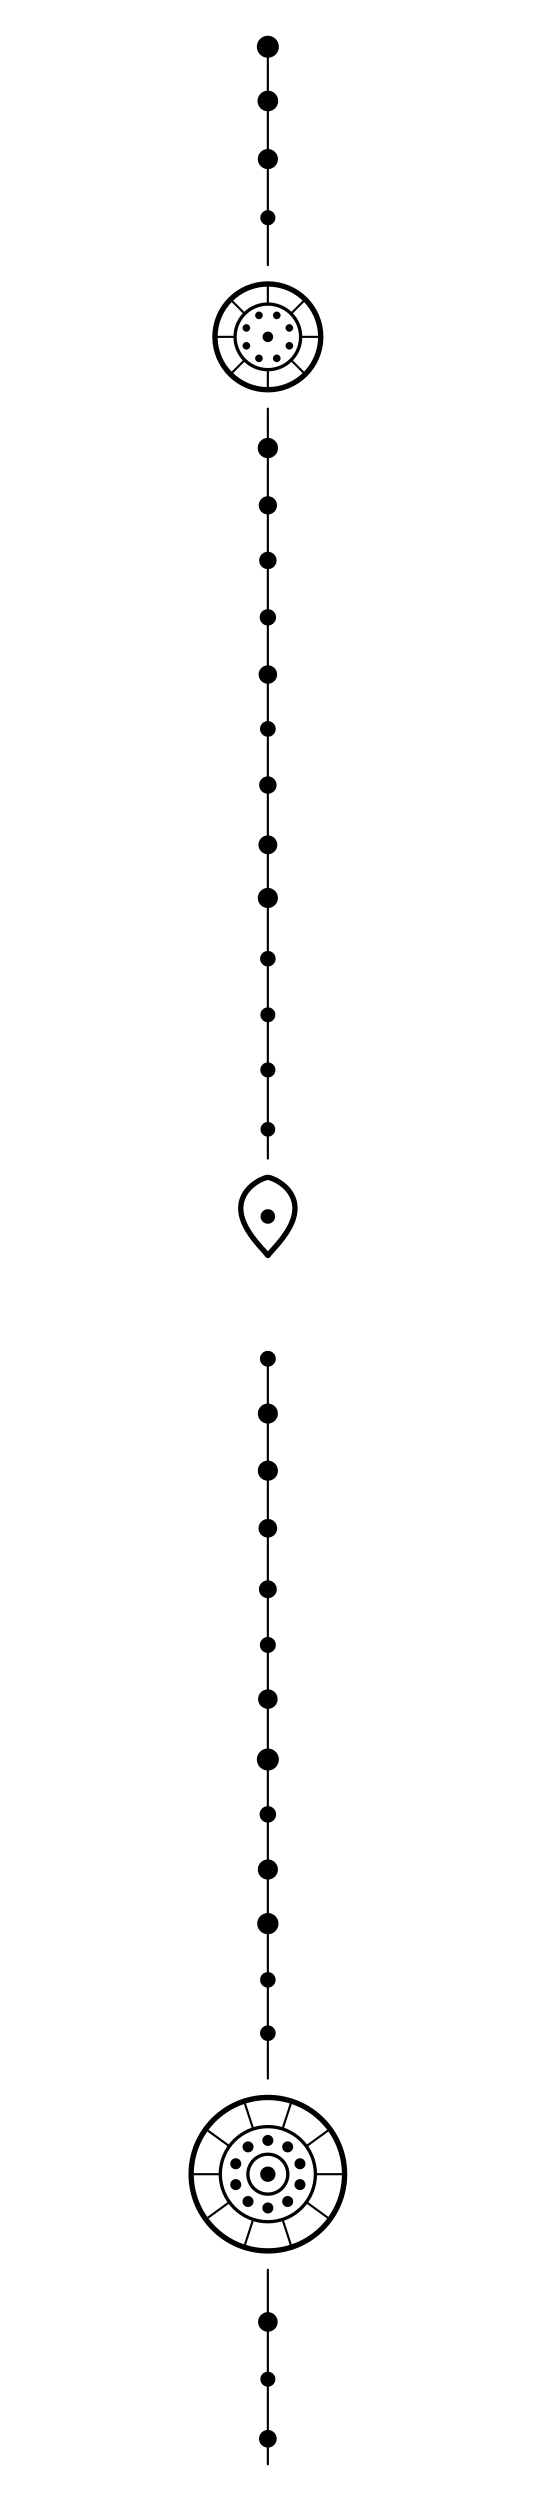
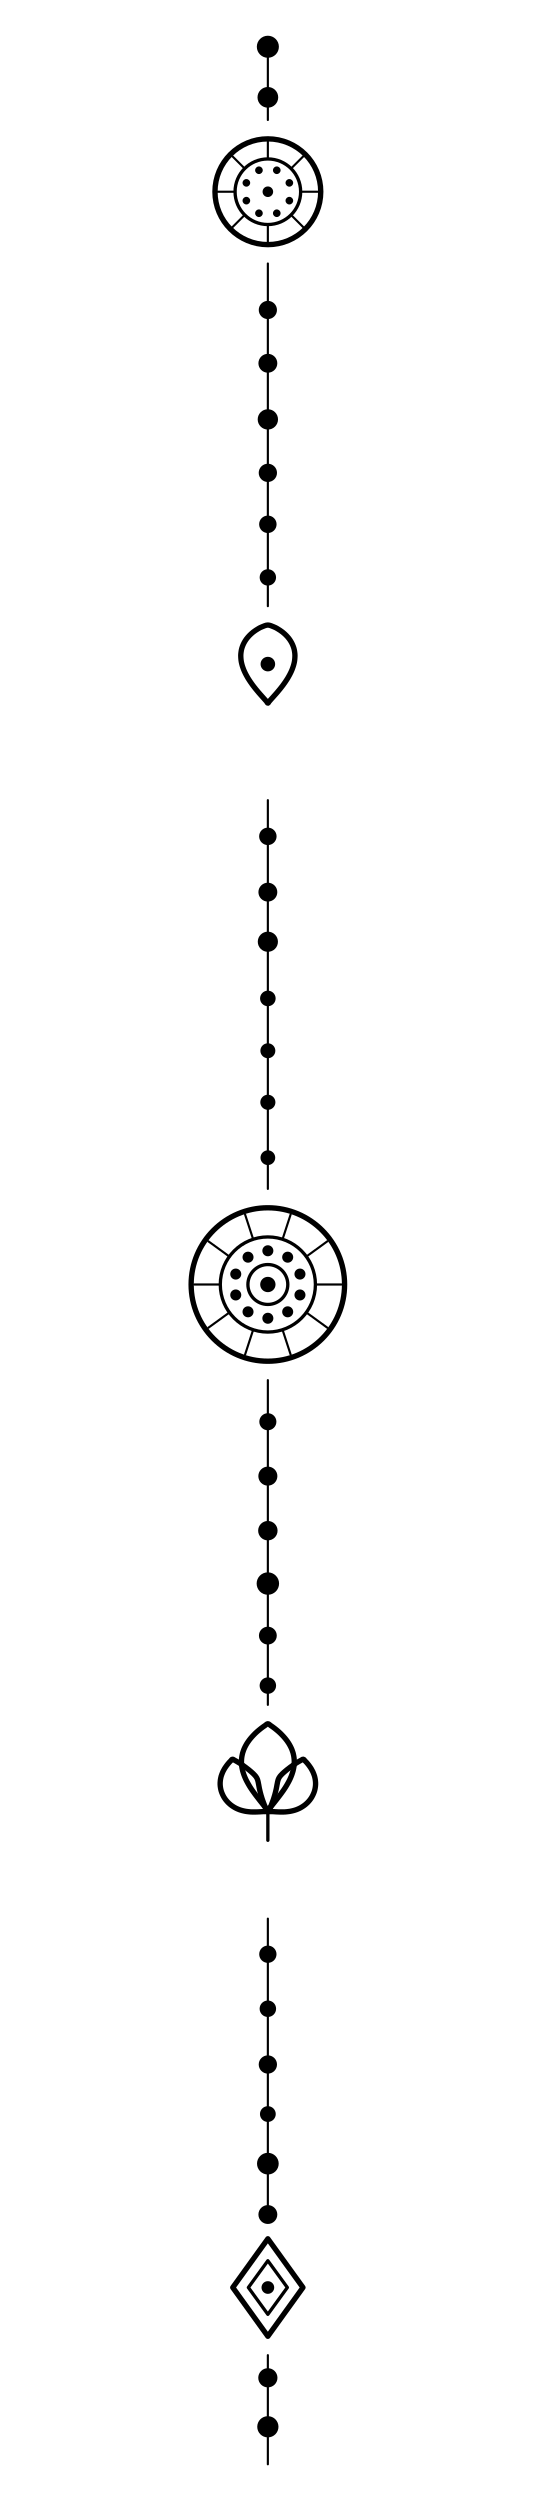
<svg xmlns="http://www.w3.org/2000/svg" viewBox="0 0 150 700" width="150" height="700">
  <g transform="translate(75,-8.06) scale(1.05767)" fill="none" stroke="#000000" stroke-linecap="round" stroke-linejoin="round">
    <g stroke-width="1.418">
-       <circle cx="0" cy="96.8" r="14" />
-       <path d="M0,340 C0.12,340 0.24,339.69 0.37,339.53 C0.5,339.37 0.65,339.22 0.78,339.06 C0.92,338.9 1.06,338.75 1.2,338.59 C1.34,338.43 1.49,338.28 1.62,338.12 C1.76,337.96 1.9,337.81 2.04,337.65 C2.18,337.49 2.31,337.34 2.45,337.18 C2.58,337.02 2.71,336.87 2.84,336.71 C2.97,336.55 3.1,336.4 3.23,336.24 C3.35,336.08 3.48,335.93 3.6,335.77 C3.72,335.61 3.84,335.46 3.96,335.3 C4.08,335.14 4.19,334.99 4.3,334.83 C4.41,334.67 4.52,334.52 4.63,334.36 C4.74,334.2 4.84,334.05 4.94,333.89 C5.04,333.73 5.14,333.58 5.24,333.42 C5.33,333.26 5.43,333.11 5.51,332.95 C5.6,332.79 5.69,332.64 5.77,332.48 C5.86,332.32 5.94,332.17 6.01,332.01 C6.09,331.85 6.16,331.7 6.23,331.54 C6.3,331.38 6.37,331.23 6.43,331.07 C6.49,330.91 6.55,330.76 6.6,330.6 C6.66,330.44 6.71,330.29 6.76,330.13 C6.8,329.97 6.85,329.82 6.89,329.66 C6.93,329.5 6.96,329.35 7,329.19 C7.03,329.03 7.05,328.88 7.08,328.72 C7.1,328.56 7.12,328.41 7.13,328.25 C7.15,328.09 7.16,327.94 7.16,327.78 C7.17,327.62 7.17,327.47 7.17,327.31 C7.16,327.15 7.15,327 7.14,326.84 C7.13,326.68 7.11,326.53 7.08,326.37 C7.06,326.21 7.03,326.06 7,325.9 C6.96,325.74 6.92,325.59 6.88,325.43 C6.83,325.27 6.78,325.12 6.72,324.96 C6.67,324.8 6.6,324.65 6.53,324.49 C6.46,324.33 6.39,324.18 6.3,324.02 C6.22,323.86 6.13,323.71 6.03,323.55 C5.93,323.39 5.83,323.24 5.72,323.08 C5.6,322.92 5.48,322.77 5.35,322.61 C5.22,322.45 5.08,322.3 4.93,322.14 C4.78,321.98 4.62,321.83 4.45,321.67 C4.28,321.51 4.1,321.36 3.9,321.2 C3.7,321.04 3.49,320.89 3.25,320.73 C3.02,320.57 2.78,320.42 2.5,320.26 C2.21,320.1 1.97,319.95 1.55,319.79 C1.14,319.63 0.52,319.32 0,319.32 C-0.52,319.32 -1.14,319.63 -1.55,319.79 C-1.97,319.95 -2.21,320.1 -2.5,320.26 C-2.78,320.42 -3.02,320.57 -3.25,320.73 C-3.49,320.89 -3.7,321.04 -3.9,321.2 C-4.1,321.36 -4.28,321.51 -4.45,321.67 C-4.62,321.83 -4.78,321.98 -4.93,322.14 C-5.08,322.3 -5.22,322.45 -5.35,322.61 C-5.48,322.77 -5.6,322.92 -5.72,323.08 C-5.83,323.24 -5.93,323.39 -6.03,323.55 C-6.13,323.71 -6.22,323.86 -6.3,324.02 C-6.39,324.18 -6.46,324.33 -6.53,324.49 C-6.6,324.65 -6.67,324.8 -6.72,324.96 C-6.78,325.12 -6.83,325.27 -6.88,325.43 C-6.92,325.59 -6.96,325.74 -7,325.9 C-7.03,326.06 -7.06,326.21 -7.08,326.37 C-7.11,326.53 -7.13,326.68 -7.14,326.84 C-7.15,327 -7.16,327.15 -7.17,327.31 C-7.17,327.47 -7.17,327.62 -7.16,327.78 C-7.16,327.94 -7.15,328.09 -7.13,328.25 C-7.12,328.41 -7.1,328.56 -7.08,328.72 C-7.05,328.88 -7.03,329.03 -7,329.19 C-6.96,329.35 -6.93,329.5 -6.89,329.66 C-6.85,329.82 -6.8,329.97 -6.76,330.13 C-6.71,330.29 -6.66,330.44 -6.6,330.6 C-6.55,330.76 -6.49,330.91 -6.43,331.07 C-6.37,331.23 -6.3,331.38 -6.23,331.54 C-6.16,331.7 -6.09,331.85 -6.01,332.01 C-5.94,332.17 -5.86,332.32 -5.77,332.48 C-5.69,332.64 -5.6,332.79 -5.51,332.95 C-5.43,333.11 -5.33,333.26 -5.24,333.42 C-5.14,333.58 -5.04,333.73 -4.94,333.89 C-4.84,334.05 -4.74,334.2 -4.63,334.36 C-4.52,334.52 -4.41,334.67 -4.3,334.83 C-4.19,334.99 -4.08,335.14 -3.96,335.3 C-3.84,335.46 -3.72,335.61 -3.6,335.77 C-3.48,335.93 -3.35,336.08 -3.23,336.24 C-3.1,336.4 -2.97,336.55 -2.84,336.71 C-2.71,336.87 -2.58,337.02 -2.45,337.18 C-2.31,337.34 -2.18,337.49 -2.04,337.65 C-1.9,337.81 -1.76,337.96 -1.62,338.12 C-1.49,338.28 -1.34,338.43 -1.2,338.59 C-1.06,338.75 -0.92,338.9 -0.78,339.06 C-0.65,339.22 -0.5,339.37 -0.37,339.53 C-0.24,339.69 -0.12,340 0,340 Z" />
-       <circle cx="0" cy="583.2" r="20.31" />
+       <circle cx="0" cy="58.38" r="14" />
+       <path d="M0,193.77 C0.12,193.77 0.24,193.45 0.37,193.3 C0.5,193.14 0.65,192.98 0.78,192.83 C0.92,192.67 1.06,192.51 1.2,192.36 C1.34,192.2 1.49,192.04 1.62,191.89 C1.76,191.73 1.9,191.57 2.04,191.42 C2.18,191.26 2.31,191.1 2.45,190.95 C2.58,190.79 2.71,190.63 2.84,190.48 C2.97,190.32 3.1,190.16 3.23,190.01 C3.35,189.85 3.48,189.69 3.6,189.54 C3.72,189.38 3.84,189.22 3.96,189.07 C4.08,188.91 4.19,188.75 4.3,188.6 C4.41,188.44 4.52,188.28 4.63,188.13 C4.74,187.97 4.84,187.81 4.94,187.66 C5.04,187.5 5.14,187.34 5.24,187.19 C5.33,187.03 5.43,186.87 5.51,186.72 C5.6,186.56 5.69,186.4 5.77,186.25 C5.86,186.09 5.94,185.93 6.01,185.78 C6.09,185.62 6.16,185.46 6.23,185.31 C6.3,185.15 6.37,184.99 6.43,184.84 C6.49,184.68 6.55,184.52 6.6,184.37 C6.66,184.21 6.71,184.05 6.76,183.9 C6.8,183.74 6.85,183.58 6.89,183.43 C6.93,183.27 6.96,183.11 7,182.96 C7.03,182.8 7.05,182.64 7.08,182.49 C7.1,182.33 7.12,182.17 7.13,182.02 C7.15,181.86 7.16,181.7 7.16,181.55 C7.17,181.39 7.17,181.23 7.17,181.08 C7.16,180.92 7.15,180.76 7.14,180.61 C7.13,180.45 7.11,180.29 7.08,180.14 C7.06,179.98 7.03,179.82 7,179.67 C6.96,179.51 6.92,179.35 6.88,179.2 C6.83,179.04 6.78,178.88 6.72,178.73 C6.67,178.57 6.6,178.41 6.53,178.26 C6.46,178.1 6.39,177.94 6.3,177.79 C6.22,177.63 6.13,177.47 6.03,177.32 C5.93,177.16 5.83,177 5.72,176.85 C5.6,176.69 5.48,176.53 5.35,176.38 C5.22,176.22 5.08,176.06 4.93,175.91 C4.78,175.75 4.62,175.59 4.45,175.44 C4.28,175.28 4.1,175.12 3.9,174.97 C3.7,174.81 3.49,174.65 3.25,174.5 C3.02,174.34 2.78,174.18 2.5,174.03 C2.21,173.87 1.97,173.71 1.55,173.56 C1.14,173.4 0.52,173.09 0,173.09 C-0.52,173.09 -1.14,173.4 -1.55,173.56 C-1.97,173.71 -2.21,173.87 -2.5,174.03 C-2.78,174.18 -3.02,174.34 -3.25,174.5 C-3.49,174.65 -3.7,174.81 -3.9,174.97 C-4.1,175.12 -4.28,175.28 -4.45,175.44 C-4.62,175.59 -4.78,175.75 -4.93,175.91 C-5.08,176.06 -5.22,176.22 -5.35,176.38 C-5.48,176.53 -5.6,176.69 -5.72,176.85 C-5.83,177 -5.93,177.16 -6.03,177.32 C-6.13,177.47 -6.22,177.63 -6.3,177.79 C-6.39,177.94 -6.46,178.1 -6.53,178.26 C-6.6,178.41 -6.67,178.57 -6.72,178.73 C-6.78,178.88 -6.83,179.04 -6.88,179.2 C-6.92,179.35 -6.96,179.51 -7,179.67 C-7.03,179.82 -7.06,179.98 -7.08,180.14 C-7.11,180.29 -7.13,180.45 -7.14,180.61 C-7.15,180.76 -7.16,180.92 -7.17,181.08 C-7.17,181.23 -7.17,181.39 -7.16,181.55 C-7.16,181.7 -7.15,181.86 -7.13,182.02 C-7.12,182.17 -7.1,182.33 -7.08,182.49 C-7.05,182.64 -7.03,182.8 -7,182.96 C-6.96,183.11 -6.93,183.27 -6.89,183.43 C-6.85,183.58 -6.8,183.74 -6.76,183.9 C-6.71,184.05 -6.66,184.21 -6.6,184.37 C-6.55,184.52 -6.49,184.68 -6.43,184.84 C-6.37,184.99 -6.3,185.15 -6.23,185.31 C-6.16,185.46 -6.09,185.62 -6.01,185.78 C-5.94,185.93 -5.86,186.09 -5.77,186.25 C-5.69,186.4 -5.6,186.56 -5.51,186.72 C-5.43,186.87 -5.33,187.03 -5.24,187.19 C-5.14,187.34 -5.04,187.5 -4.94,187.66 C-4.84,187.81 -4.74,187.97 -4.63,188.13 C-4.52,188.28 -4.41,188.44 -4.3,188.6 C-4.19,188.75 -4.08,188.91 -3.96,189.07 C-3.84,189.22 -3.72,189.38 -3.6,189.54 C-3.48,189.69 -3.35,189.85 -3.23,190.01 C-3.1,190.16 -2.97,190.32 -2.84,190.48 C-2.71,190.63 -2.58,190.79 -2.45,190.95 C-2.31,191.1 -2.18,191.26 -2.04,191.42 C-1.9,191.57 -1.76,191.73 -1.62,191.89 C-1.49,192.04 -1.34,192.2 -1.2,192.36 C-1.06,192.51 -0.92,192.67 -0.78,192.83 C-0.65,192.98 -0.5,193.14 -0.37,193.3 C-0.24,193.45 -0.12,193.77 0,193.77 Z" />
+       <circle cx="0" cy="347.67" r="20.31" />
+       <path d="M0,487.25 C0.03,487.21 -0.15,487.05 -0.22,486.94 C-0.28,486.83 -0.34,486.71 -0.4,486.59 C-0.47,486.47 -0.52,486.35 -0.58,486.22 C-0.64,486.1 -0.69,485.97 -0.75,485.85 C-0.8,485.72 -0.85,485.59 -0.91,485.47 C-0.96,485.34 -1.01,485.21 -1.06,485.08 C-1.11,484.95 -1.15,484.83 -1.2,484.7 C-1.25,484.57 -1.29,484.45 -1.34,484.32 C-1.38,484.19 -1.43,484.07 -1.47,483.95 C-1.51,483.82 -1.55,483.7 -1.59,483.58 C-1.63,483.45 -1.67,483.33 -1.7,483.21 C-1.74,483.1 -1.77,482.98 -1.81,482.86 C-1.84,482.74 -1.87,482.63 -1.9,482.52 C-1.93,482.4 -1.96,482.29 -1.99,482.18 C-2.02,482.07 -2.05,481.96 -2.07,481.86 C-2.1,481.75 -2.12,481.65 -2.14,481.55 C-2.17,481.44 -2.19,481.34 -2.21,481.25 C-2.23,481.15 -2.25,481.05 -2.27,480.96 C-2.29,480.87 -2.3,480.77 -2.32,480.68 C-2.34,480.6 -2.35,480.51 -2.37,480.42 C-2.38,480.34 -2.4,480.26 -2.41,480.18 C-2.43,480.09 -2.44,480.02 -2.46,479.94 C-2.47,479.86 -2.48,479.79 -2.5,479.72 C-2.51,479.64 -2.52,479.57 -2.54,479.51 C-2.55,479.44 -2.56,479.37 -2.58,479.31 C-2.59,479.24 -2.61,479.18 -2.63,479.12 C-2.64,479.05 -2.66,478.99 -2.68,478.93 C-2.69,478.88 -2.71,478.82 -2.73,478.76 C-2.75,478.7 -2.77,478.65 -2.8,478.59 C-2.82,478.54 -2.84,478.49 -2.87,478.43 C-2.9,478.38 -2.92,478.33 -2.95,478.27 C-2.98,478.22 -3.01,478.17 -3.05,478.12 C-3.08,478.06 -3.12,478.01 -3.15,477.96 C-3.19,477.91 -3.23,477.86 -3.27,477.8 C-3.32,477.75 -3.36,477.7 -3.41,477.64 C-3.46,477.59 -3.51,477.53 -3.56,477.48 C-3.61,477.42 -3.66,477.36 -3.72,477.31 C-3.78,477.25 -3.84,477.19 -3.9,477.13 C-3.96,477.07 -4.03,477.01 -4.1,476.95 C-4.17,476.89 -4.24,476.82 -4.31,476.76 C-4.38,476.69 -4.46,476.63 -4.54,476.56 C-4.62,476.49 -4.7,476.42 -4.79,476.35 C-4.87,476.28 -4.96,476.21 -5.05,476.13 C-5.14,476.06 -5.24,475.99 -5.34,475.91 C-5.43,475.83 -5.53,475.76 -5.64,475.68 C-5.74,475.6 -5.85,475.52 -5.96,475.43 C-6.07,475.35 -6.18,475.27 -6.3,475.19 C-6.42,475.1 -6.54,475.02 -6.66,474.93 C-6.79,474.84 -6.91,474.76 -7.05,474.67 C-7.18,474.58 -7.31,474.49 -7.45,474.4 C-7.59,474.32 -7.74,474.23 -7.88,474.14 C-8.03,474.05 -8.18,473.96 -8.34,473.87 C-8.5,473.78 -8.66,473.69 -8.83,473.6 C-9.01,473.51 -9.22,473.31 -9.38,473.34 C-9.55,473.36 -9.69,473.62 -9.82,473.76 C-9.96,473.89 -10.09,474.03 -10.21,474.16 C-10.33,474.3 -10.45,474.44 -10.56,474.57 C-10.67,474.71 -10.78,474.84 -10.88,474.98 C-10.98,475.11 -11.08,475.25 -11.17,475.39 C-11.26,475.52 -11.35,475.66 -11.44,475.79 C-11.52,475.93 -11.6,476.07 -11.67,476.21 C-11.75,476.34 -11.82,476.48 -11.89,476.62 C-11.95,476.76 -12.01,476.9 -12.07,477.04 C-12.13,477.18 -12.18,477.32 -12.23,477.46 C-12.28,477.6 -12.33,477.74 -12.37,477.88 C-12.41,478.02 -12.44,478.16 -12.47,478.31 C-12.5,478.45 -12.53,478.59 -12.55,478.73 C-12.57,478.88 -12.59,479.02 -12.6,479.17 C-12.62,479.31 -12.63,479.45 -12.63,479.6 C-12.63,479.74 -12.63,479.89 -12.63,480.03 C-12.62,480.18 -12.61,480.32 -12.6,480.46 C-12.58,480.61 -12.57,480.75 -12.54,480.9 C-12.52,481.04 -12.49,481.18 -12.46,481.32 C-12.43,481.46 -12.39,481.61 -12.35,481.75 C-12.31,481.89 -12.26,482.03 -12.21,482.16 C-12.16,482.3 -12.1,482.44 -12.04,482.57 C-11.98,482.71 -11.92,482.84 -11.85,482.97 C-11.79,483.11 -11.71,483.24 -11.64,483.36 C-11.56,483.49 -11.48,483.62 -11.4,483.74 C-11.31,483.86 -11.23,483.98 -11.14,484.1 C-11.04,484.22 -10.95,484.34 -10.85,484.45 C-10.75,484.56 -10.65,484.67 -10.55,484.78 C-10.44,484.89 -10.34,484.99 -10.22,485.09 C-10.11,485.19 -10,485.29 -9.89,485.38 C-9.77,485.47 -9.65,485.57 -9.53,485.65 C-9.41,485.74 -9.29,485.82 -9.16,485.9 C-9.04,485.98 -8.91,486.06 -8.78,486.13 C-8.65,486.2 -8.52,486.27 -8.39,486.34 C-8.25,486.4 -8.12,486.46 -7.99,486.52 C-7.85,486.58 -7.71,486.64 -7.58,486.69 C-7.44,486.74 -7.3,486.78 -7.16,486.83 C-7.02,486.87 -6.88,486.91 -6.74,486.95 C-6.6,486.99 -6.46,487.02 -6.32,487.05 C-6.17,487.08 -6.03,487.11 -5.89,487.14 C-5.75,487.16 -5.6,487.18 -5.46,487.2 C-5.32,487.22 -5.17,487.24 -5.03,487.25 C-4.88,487.27 -4.74,487.28 -4.6,487.29 C-4.45,487.29 -4.31,487.3 -4.16,487.31 C-4.02,487.31 -3.88,487.31 -3.73,487.31 C-3.59,487.31 -3.45,487.31 -3.3,487.31 C-3.16,487.31 -3.02,487.3 -2.87,487.3 C-2.73,487.29 -2.59,487.29 -2.44,487.28 C-2.3,487.27 -2.16,487.27 -2.02,487.26 C-1.88,487.25 -1.74,487.24 -1.6,487.23 C-1.46,487.23 -1.32,487.22 -1.18,487.21 C-1.04,487.21 -0.91,487.2 -0.77,487.2 C-0.64,487.2 -0.5,487.19 -0.37,487.2 C-0.24,487.21 -0.03,487.29 0,487.25 Z" />
+       <path d="M0,487.25 C0.07,487.25 0.13,486.96 0.21,486.82 C0.29,486.67 0.39,486.53 0.49,486.39 C0.59,486.24 0.7,486.1 0.8,485.95 C0.91,485.81 1.02,485.67 1.13,485.52 C1.24,485.38 1.35,485.23 1.47,485.09 C1.58,484.95 1.69,484.8 1.81,484.66 C1.92,484.52 2.03,484.37 2.15,484.23 C2.26,484.08 2.37,483.94 2.48,483.8 C2.6,483.65 2.71,483.51 2.82,483.36 C2.93,483.22 3.04,483.08 3.15,482.93 C3.26,482.79 3.36,482.65 3.47,482.5 C3.57,482.36 3.68,482.21 3.78,482.07 C3.88,481.93 3.99,481.78 4.09,481.64 C4.18,481.49 4.28,481.35 4.38,481.21 C4.47,481.06 4.57,480.92 4.66,480.78 C4.75,480.63 4.84,480.49 4.93,480.34 C5.01,480.2 5.1,480.06 5.18,479.91 C5.26,479.77 5.34,479.62 5.42,479.48 C5.5,479.34 5.58,479.19 5.65,479.05 C5.72,478.91 5.79,478.76 5.86,478.62 C5.93,478.47 5.99,478.33 6.05,478.19 C6.12,478.04 6.17,477.9 6.23,477.75 C6.29,477.61 6.34,477.47 6.39,477.32 C6.44,477.18 6.49,477.04 6.53,476.89 C6.58,476.75 6.62,476.6 6.66,476.46 C6.7,476.32 6.73,476.17 6.76,476.03 C6.79,475.88 6.82,475.74 6.85,475.6 C6.87,475.45 6.9,475.31 6.92,475.17 C6.93,475.02 6.95,474.88 6.96,474.73 C6.97,474.59 6.98,474.45 6.99,474.3 C6.99,474.16 6.99,474.01 6.99,473.87 C6.99,473.73 6.98,473.58 6.97,473.44 C6.96,473.3 6.95,473.15 6.93,473.01 C6.92,472.86 6.89,472.72 6.87,472.58 C6.85,472.43 6.82,472.29 6.78,472.14 C6.75,472 6.72,471.86 6.68,471.71 C6.64,471.57 6.59,471.43 6.54,471.28 C6.5,471.14 6.44,470.99 6.39,470.85 C6.33,470.71 6.27,470.56 6.21,470.42 C6.14,470.27 6.07,470.13 6,469.99 C5.92,469.84 5.85,469.7 5.77,469.56 C5.68,469.41 5.6,469.27 5.51,469.12 C5.42,468.98 5.32,468.84 5.22,468.69 C5.12,468.55 5.02,468.4 4.91,468.26 C4.8,468.12 4.69,467.97 4.57,467.83 C4.45,467.69 4.33,467.54 4.2,467.4 C4.07,467.25 3.94,467.11 3.8,466.97 C3.66,466.82 3.52,466.68 3.37,466.53 C3.22,466.39 3.07,466.25 2.91,466.1 C2.75,465.96 2.58,465.82 2.41,465.67 C2.24,465.53 2.06,465.38 1.88,465.24 C1.7,465.1 1.51,464.95 1.31,464.81 C1.11,464.66 0.91,464.52 0.69,464.38 C0.48,464.23 0.23,463.95 0,463.95 C-0.23,463.95 -0.48,464.23 -0.69,464.38 C-0.91,464.52 -1.11,464.66 -1.31,464.81 C-1.51,464.95 -1.7,465.1 -1.88,465.24 C-2.06,465.38 -2.24,465.53 -2.41,465.67 C-2.58,465.82 -2.75,465.96 -2.91,466.1 C-3.07,466.25 -3.22,466.39 -3.37,466.53 C-3.52,466.68 -3.66,466.82 -3.8,466.97 C-3.94,467.11 -4.07,467.25 -4.2,467.4 C-4.33,467.54 -4.45,467.69 -4.57,467.83 C-4.69,467.97 -4.8,468.12 -4.91,468.26 C-5.02,468.4 -5.12,468.55 -5.22,468.69 C-5.32,468.84 -5.42,468.98 -5.51,469.12 C-5.6,469.27 -5.68,469.41 -5.77,469.56 C-5.85,469.7 -5.92,469.84 -6,469.99 C-6.07,470.13 -6.14,470.27 -6.21,470.42 C-6.27,470.56 -6.33,470.71 -6.39,470.85 C-6.44,470.99 -6.5,471.14 -6.54,471.28 C-6.59,471.43 -6.64,471.57 -6.68,471.71 C-6.72,471.86 -6.75,472 -6.78,472.14 C-6.82,472.29 -6.85,472.43 -6.87,472.58 C-6.89,472.72 -6.92,472.86 -6.93,473.01 C-6.95,473.15 -6.96,473.3 -6.97,473.44 C-6.98,473.58 -6.99,473.73 -6.99,473.87 C-6.99,474.01 -6.99,474.16 -6.99,474.3 C-6.98,474.45 -6.97,474.59 -6.96,474.73 C-6.95,474.88 -6.93,475.02 -6.92,475.17 C-6.9,475.31 -6.87,475.45 -6.85,475.6 C-6.82,475.74 -6.79,475.88 -6.76,476.03 C-6.73,476.17 -6.7,476.32 -6.66,476.46 C-6.62,476.6 -6.58,476.75 -6.53,476.89 C-6.49,477.04 -6.44,477.18 -6.39,477.32 C-6.34,477.47 -6.29,477.61 -6.23,477.75 C-6.17,477.9 -6.12,478.04 -6.05,478.19 C-5.99,478.33 -5.93,478.47 -5.86,478.62 C-5.79,478.76 -5.72,478.91 -5.65,479.05 C-5.58,479.19 -5.5,479.34 -5.42,479.48 C-5.34,479.62 -5.26,479.77 -5.18,479.91 C-5.1,480.06 -5.01,480.2 -4.93,480.34 C-4.84,480.49 -4.75,480.63 -4.66,480.78 C-4.57,480.92 -4.47,481.06 -4.38,481.21 C-4.28,481.35 -4.18,481.49 -4.09,481.64 C-3.99,481.78 -3.88,481.93 -3.78,482.07 C-3.68,482.21 -3.57,482.36 -3.47,482.5 C-3.36,482.65 -3.26,482.79 -3.15,482.93 C-3.04,483.08 -2.93,483.22 -2.82,483.36 C-2.71,483.51 -2.6,483.65 -2.48,483.8 C-2.37,483.94 -2.26,484.08 -2.15,484.23 C-2.03,484.37 -1.92,484.52 -1.81,484.66 C-1.69,484.8 -1.58,484.95 -1.47,485.09 C-1.35,485.23 -1.24,485.38 -1.13,485.52 C-1.02,485.67 -0.91,485.81 -0.8,485.95 C-0.7,486.1 -0.59,486.24 -0.49,486.39 C-0.39,486.53 -0.29,486.67 -0.21,486.82 C-0.13,486.96 -0.07,487.25 0,487.25 Z" />
+       <path d="M0,487.25 C0.03,487.29 0.24,487.21 0.37,487.2 C0.5,487.19 0.64,487.2 0.77,487.2 C0.91,487.2 1.04,487.21 1.18,487.21 C1.32,487.22 1.46,487.23 1.6,487.23 C1.74,487.24 1.88,487.25 2.02,487.26 C2.16,487.27 2.3,487.27 2.44,487.28 C2.59,487.29 2.73,487.29 2.87,487.3 C3.02,487.3 3.16,487.31 3.3,487.31 C3.45,487.31 3.59,487.31 3.73,487.31 C3.88,487.31 4.02,487.31 4.16,487.31 C4.31,487.3 4.45,487.29 4.6,487.29 C4.74,487.28 4.88,487.27 5.03,487.25 C5.17,487.24 5.32,487.22 5.46,487.2 C5.6,487.18 5.75,487.16 5.89,487.14 C6.03,487.11 6.17,487.08 6.32,487.05 C6.46,487.02 6.6,486.99 6.74,486.95 C6.88,486.91 7.02,486.87 7.16,486.83 C7.3,486.78 7.44,486.74 7.58,486.69 C7.71,486.64 7.85,486.58 7.99,486.52 C8.12,486.46 8.25,486.4 8.39,486.34 C8.52,486.27 8.65,486.2 8.78,486.13 C8.91,486.06 9.04,485.98 9.16,485.9 C9.29,485.82 9.41,485.74 9.53,485.65 C9.65,485.57 9.77,485.47 9.89,485.38 C10,485.29 10.11,485.19 10.22,485.09 C10.34,484.99 10.44,484.89 10.55,484.78 C10.65,484.67 10.75,484.56 10.85,484.45 C10.95,484.34 11.04,484.22 11.14,484.1 C11.23,483.98 11.31,483.86 11.4,483.74 C11.48,483.62 11.56,483.49 11.64,483.36 C11.71,483.24 11.79,483.11 11.85,482.97 C11.92,482.84 11.98,482.71 12.04,482.57 C12.1,482.44 12.16,482.3 12.21,482.16 C12.26,482.03 12.31,481.89 12.35,481.75 C12.39,481.61 12.43,481.46 12.46,481.32 C12.49,481.18 12.52,481.04 12.54,480.9 C12.57,480.75 12.58,480.61 12.6,480.46 C12.61,480.32 12.62,480.18 12.63,480.03 C12.63,479.89 12.63,479.74 12.63,479.6 C12.63,479.45 12.62,479.31 12.6,479.17 C12.59,479.02 12.57,478.88 12.55,478.73 C12.53,478.59 12.5,478.45 12.47,478.31 C12.44,478.16 12.41,478.02 12.37,477.88 C12.33,477.74 12.28,477.6 12.23,477.46 C12.18,477.32 12.13,477.18 12.07,477.04 C12.01,476.9 11.95,476.76 11.89,476.62 C11.82,476.48 11.75,476.34 11.67,476.21 C11.6,476.07 11.52,475.93 11.44,475.79 C11.35,475.66 11.26,475.52 11.17,475.39 C11.08,475.25 10.98,475.11 10.88,474.98 C10.78,474.84 10.67,474.71 10.56,474.57 C10.45,474.44 10.33,474.3 10.21,474.16 C10.09,474.03 9.96,473.89 9.82,473.76 C9.69,473.62 9.55,473.36 9.38,473.34 C9.22,473.31 9.01,473.51 8.83,473.6 C8.66,473.69 8.5,473.78 8.34,473.87 C8.18,473.96 8.03,474.05 7.88,474.14 C7.74,474.23 7.59,474.32 7.45,474.4 C7.31,474.49 7.18,474.58 7.05,474.67 C6.91,474.76 6.79,474.84 6.66,474.93 C6.54,475.02 6.42,475.1 6.3,475.19 C6.18,475.27 6.07,475.35 5.96,475.43 C5.85,475.52 5.74,475.6 5.64,475.68 C5.53,475.76 5.43,475.83 5.34,475.91 C5.24,475.99 5.14,476.06 5.05,476.13 C4.96,476.21 4.87,476.28 4.79,476.35 C4.7,476.42 4.62,476.49 4.54,476.56 C4.46,476.63 4.38,476.69 4.31,476.76 C4.24,476.82 4.17,476.89 4.1,476.95 C4.03,477.01 3.96,477.07 3.9,477.13 C3.84,477.19 3.78,477.25 3.72,477.31 C3.66,477.36 3.61,477.42 3.56,477.48 C3.51,477.53 3.46,477.59 3.41,477.64 C3.36,477.7 3.32,477.75 3.27,477.8 C3.23,477.86 3.19,477.91 3.15,477.96 C3.12,478.01 3.08,478.06 3.05,478.12 C3.01,478.17 2.98,478.22 2.95,478.27 C2.92,478.33 2.9,478.38 2.87,478.43 C2.84,478.49 2.82,478.54 2.8,478.59 C2.77,478.65 2.75,478.7 2.73,478.76 C2.71,478.82 2.69,478.88 2.68,478.93 C2.66,478.99 2.64,479.05 2.63,479.12 C2.61,479.18 2.59,479.24 2.58,479.31 C2.56,479.37 2.55,479.44 2.54,479.51 C2.52,479.57 2.51,479.64 2.5,479.72 C2.48,479.79 2.47,479.86 2.46,479.94 C2.44,480.02 2.43,480.09 2.41,480.18 C2.4,480.26 2.38,480.34 2.37,480.42 C2.35,480.51 2.34,480.6 2.32,480.68 C2.3,480.77 2.29,480.87 2.27,480.96 C2.25,481.05 2.23,481.15 2.21,481.25 C2.19,481.34 2.17,481.44 2.14,481.55 C2.12,481.65 2.1,481.75 2.07,481.86 C2.05,481.96 2.02,482.07 1.99,482.18 C1.96,482.29 1.93,482.4 1.9,482.52 C1.87,482.63 1.84,482.74 1.81,482.86 C1.77,482.98 1.74,483.1 1.7,483.21 C1.67,483.33 1.63,483.45 1.59,483.58 C1.55,483.7 1.51,483.82 1.47,483.95 C1.43,484.07 1.38,484.19 1.34,484.32 C1.29,484.45 1.25,484.57 1.2,484.7 C1.15,484.83 1.11,484.95 1.06,485.08 C1.01,485.21 0.96,485.34 0.91,485.47 C0.85,485.59 0.8,485.72 0.75,485.85 C0.69,485.97 0.64,486.1 0.58,486.22 C0.52,486.35 0.47,486.47 0.4,486.59 C0.34,486.71 0.28,486.83 0.22,486.94 C0.15,487.05 -0.03,487.21 0,487.25 Z" />
+       <path d="M0,600.3 L9.29,613.2 L0,626.11 L-9.29,613.2 Z" />
    </g>
    <g stroke-width="0.879">
-       <circle cx="0" cy="96.8" r="8.68" />
-       <circle cx="0" cy="583.2" r="12.59" />
-       <circle cx="0" cy="583.2" r="5.28" />
+       <circle cx="0" cy="58.38" r="8.68" />
+       <circle cx="0" cy="347.67" r="12.59" />
+       <circle cx="0" cy="347.67" r="5.28" />
+       <path d="M0,487.25 L0,494.81" />
+       <path d="M0,606.11 L5.16,613.2 L0,620.3 L-5.16,613.2 Z" />
    </g>
    <g stroke-width="0.567">
-       <path d="M8.68,96.8 L13.44,96.8" />
-       <path d="M6.14,102.94 L9.5,106.3" />
-       <path d="M0,105.48 L0,110.24" />
-       <path d="M-6.14,102.94 L-9.5,106.3" />
-       <path d="M-8.68,96.8 L-13.44,96.8" />
-       <path d="M-6.14,90.66 L-9.5,87.3" />
-       <path d="M0,88.12 L0,83.36" />
-       <path d="M6.14,90.66 L9.5,87.3" />
-       <path d="M12.59,583.2 L19.5,583.2" />
-       <path d="M10.19,590.6 L15.78,594.66" />
-       <path d="M3.89,595.18 L6.03,601.75" />
-       <path d="M-3.89,595.18 L-6.03,601.75" />
-       <path d="M-10.19,590.6 L-15.78,594.66" />
-       <path d="M-12.59,583.2 L-19.5,583.2" />
-       <path d="M-10.19,575.8 L-15.78,571.74" />
-       <path d="M-3.89,571.22 L-6.03,564.65" />
-       <path d="M3.89,571.22 L6.03,564.65" />
-       <path d="M10.19,575.8 L15.78,571.74" />
-       <path d="M0,20 L0,77.8" />
-       <path d="M0,115.8 L0,314.32" />
-       <path d="M0,365.68 L0,557.89" />
-       <path d="M0,608.51 L0,660" />
+       <path d="M8.68,58.38 L13.44,58.38" />
+       <path d="M6.14,64.52 L9.5,67.89" />
+       <path d="M0,67.06 L0,71.82" />
+       <path d="M-6.14,64.52 L-9.5,67.89" />
+       <path d="M-8.68,58.38 L-13.44,58.38" />
+       <path d="M-6.14,52.24 L-9.5,48.88" />
+       <path d="M0,49.7 L0,44.94" />
+       <path d="M6.14,52.24 L9.5,48.88" />
+       <path d="M12.59,347.67 L19.5,347.67" />
+       <path d="M10.19,355.08 L15.78,359.14" />
+       <path d="M3.89,359.65 L6.03,366.22" />
+       <path d="M-3.89,359.65 L-6.03,366.22" />
+       <path d="M-10.19,355.08 L-15.78,359.14" />
+       <path d="M-12.59,347.67 L-19.5,347.67" />
+       <path d="M-10.19,340.27 L-15.78,336.21" />
+       <path d="M-3.89,335.7 L-6.03,329.13" />
+       <path d="M3.89,335.7 L6.03,329.13" />
+       <path d="M10.19,340.27 L15.78,336.21" />
+       <path d="M0,20 L0,39.38" />
+       <path d="M0,77.38 L0,168.09" />
+       <path d="M0,219.45 L0,322.36" />
+       <path d="M0,372.99 L0,458.95" />
+       <path d="M0,515.55 L0,595.3" />
+       <path d="M0,631.11 L0,660" />
    </g>
    <g fill="#000000" stroke="none">
-       <circle cx="5.69" cy="99.16" r="1.01" />
-       <circle cx="2.36" cy="102.49" r="1.01" />
-       <circle cx="-2.36" cy="102.49" r="1.01" />
-       <circle cx="-5.69" cy="99.16" r="1.01" />
-       <circle cx="-5.69" cy="94.44" r="1.01" />
-       <circle cx="-2.36" cy="91.11" r="1.01" />
-       <circle cx="2.36" cy="91.11" r="1.01" />
-       <circle cx="5.69" cy="94.44" r="1.01" />
-       <circle cx="0" cy="96.8" r="1.4" />
-       <circle cx="0" cy="329.66" r="1.93" />
-       <circle cx="8.5" cy="585.96" r="1.46" />
-       <circle cx="5.25" cy="590.43" r="1.46" />
-       <circle cx="0" cy="592.14" r="1.46" />
-       <circle cx="-5.25" cy="590.43" r="1.46" />
-       <circle cx="-8.5" cy="585.96" r="1.46" />
-       <circle cx="-8.5" cy="580.44" r="1.46" />
-       <circle cx="-5.25" cy="575.97" r="1.46" />
-       <circle cx="0" cy="574.26" r="1.46" />
-       <circle cx="5.25" cy="575.97" r="1.46" />
-       <circle cx="8.5" cy="580.44" r="1.46" />
-       <circle cx="0" cy="583.2" r="2.03" />
+       <circle cx="5.69" cy="60.74" r="1.01" />
+       <circle cx="2.36" cy="64.07" r="1.01" />
+       <circle cx="-2.36" cy="64.07" r="1.01" />
+       <circle cx="-5.69" cy="60.74" r="1.01" />
+       <circle cx="-5.69" cy="56.03" r="1.01" />
+       <circle cx="-2.36" cy="52.69" r="1.01" />
+       <circle cx="2.36" cy="52.69" r="1.01" />
+       <circle cx="5.69" cy="56.03" r="1.01" />
+       <circle cx="0" cy="58.38" r="1.4" />
+       <circle cx="0" cy="183.43" r="1.93" />
+       <circle cx="8.5" cy="350.44" r="1.46" />
+       <circle cx="5.25" cy="354.9" r="1.46" />
+       <circle cx="0" cy="356.61" r="1.46" />
+       <circle cx="-5.25" cy="354.9" r="1.46" />
+       <circle cx="-8.5" cy="350.44" r="1.46" />
+       <circle cx="-8.5" cy="344.91" r="1.46" />
+       <circle cx="-5.25" cy="340.44" r="1.46" />
+       <circle cx="0" cy="338.74" r="1.46" />
+       <circle cx="5.25" cy="340.44" r="1.46" />
+       <circle cx="8.5" cy="344.91" r="1.46" />
+       <circle cx="0" cy="347.67" r="2.03" />
+       <circle cx="0" cy="613.2" r="1.68" />
      <circle cx="0" cy="20" r="2.92" />
-       <circle cx="0" cy="34.35" r="2.74" />
-       <circle cx="0" cy="49.73" r="2.67" />
-       <circle cx="0" cy="65.26" r="2" />
-       <circle cx="0" cy="126.23" r="2.69" />
-       <circle cx="0" cy="141.4" r="2.42" />
-       <circle cx="0" cy="155.99" r="2.31" />
-       <circle cx="0" cy="171.05" r="2.17" />
-       <circle cx="0" cy="186.19" r="2.45" />
-       <circle cx="0" cy="200.59" r="2.08" />
-       <circle cx="0" cy="215.45" r="2.31" />
-       <circle cx="0" cy="231.27" r="2.5" />
-       <circle cx="0" cy="245.34" r="2.67" />
-       <circle cx="0" cy="261.42" r="2.06" />
-       <circle cx="0" cy="276.27" r="1.98" />
-       <circle cx="0" cy="290.87" r="2" />
-       <circle cx="0" cy="306.59" r="1.95" />
-       <circle cx="0" cy="367.33" r="2.1" />
-       <circle cx="0" cy="381.84" r="2.66" />
-       <circle cx="0" cy="396.96" r="2.67" />
-       <circle cx="0" cy="412.2" r="2.47" />
-       <circle cx="0" cy="428.35" r="2.37" />
-       <circle cx="0" cy="443.09" r="2.12" />
-       <circle cx="0" cy="457.43" r="2.59" />
-       <circle cx="0" cy="473.42" r="2.92" />
-       <circle cx="0" cy="487.95" r="2.19" />
-       <circle cx="0" cy="502.54" r="2.67" />
-       <circle cx="0" cy="516.87" r="2.82" />
-       <circle cx="0" cy="531.75" r="2.06" />
-       <circle cx="0" cy="545.88" r="2.07" />
-       <circle cx="0" cy="622.31" r="2.6" />
-       <circle cx="0" cy="637.47" r="1.99" />
-       <circle cx="0" cy="653.24" r="2.34" />
+       <circle cx="0" cy="33.39" r="2.74" />
+       <circle cx="0" cy="89.68" r="2.41" />
+       <circle cx="0" cy="103.79" r="2.5" />
+       <circle cx="0" cy="118.65" r="2.69" />
+       <circle cx="0" cy="132.8" r="2.42" />
+       <circle cx="0" cy="146.42" r="2.31" />
+       <circle cx="0" cy="160.48" r="2.17" />
+       <circle cx="0" cy="229.03" r="2.31" />
+       <circle cx="0" cy="243.8" r="2.5" />
+       <circle cx="0" cy="256.93" r="2.67" />
+       <circle cx="0" cy="271.94" r="2.06" />
+       <circle cx="0" cy="285.79" r="1.98" />
+       <circle cx="0" cy="299.43" r="2" />
+       <circle cx="0" cy="314.1" r="1.95" />
+       <circle cx="0" cy="384" r="2.26" />
+       <circle cx="0" cy="398.4" r="2.52" />
+       <circle cx="0" cy="412.84" r="2.57" />
+       <circle cx="0" cy="426.84" r="2.97" />
+       <circle cx="0" cy="440.62" r="2.36" />
+       <circle cx="0" cy="453.86" r="2.18" />
+       <circle cx="0" cy="524.97" r="2.29" />
+       <circle cx="0" cy="539.4" r="2.18" />
+       <circle cx="0" cy="554.16" r="2.42" />
+       <circle cx="0" cy="567.28" r="2.09" />
+       <circle cx="0" cy="580.41" r="2.87" />
+       <circle cx="0" cy="593.88" r="2.5" />
+       <circle cx="0" cy="637.1" r="2.54" />
+       <circle cx="0" cy="650.07" r="2.81" />
    </g>
  </g>
</svg>
